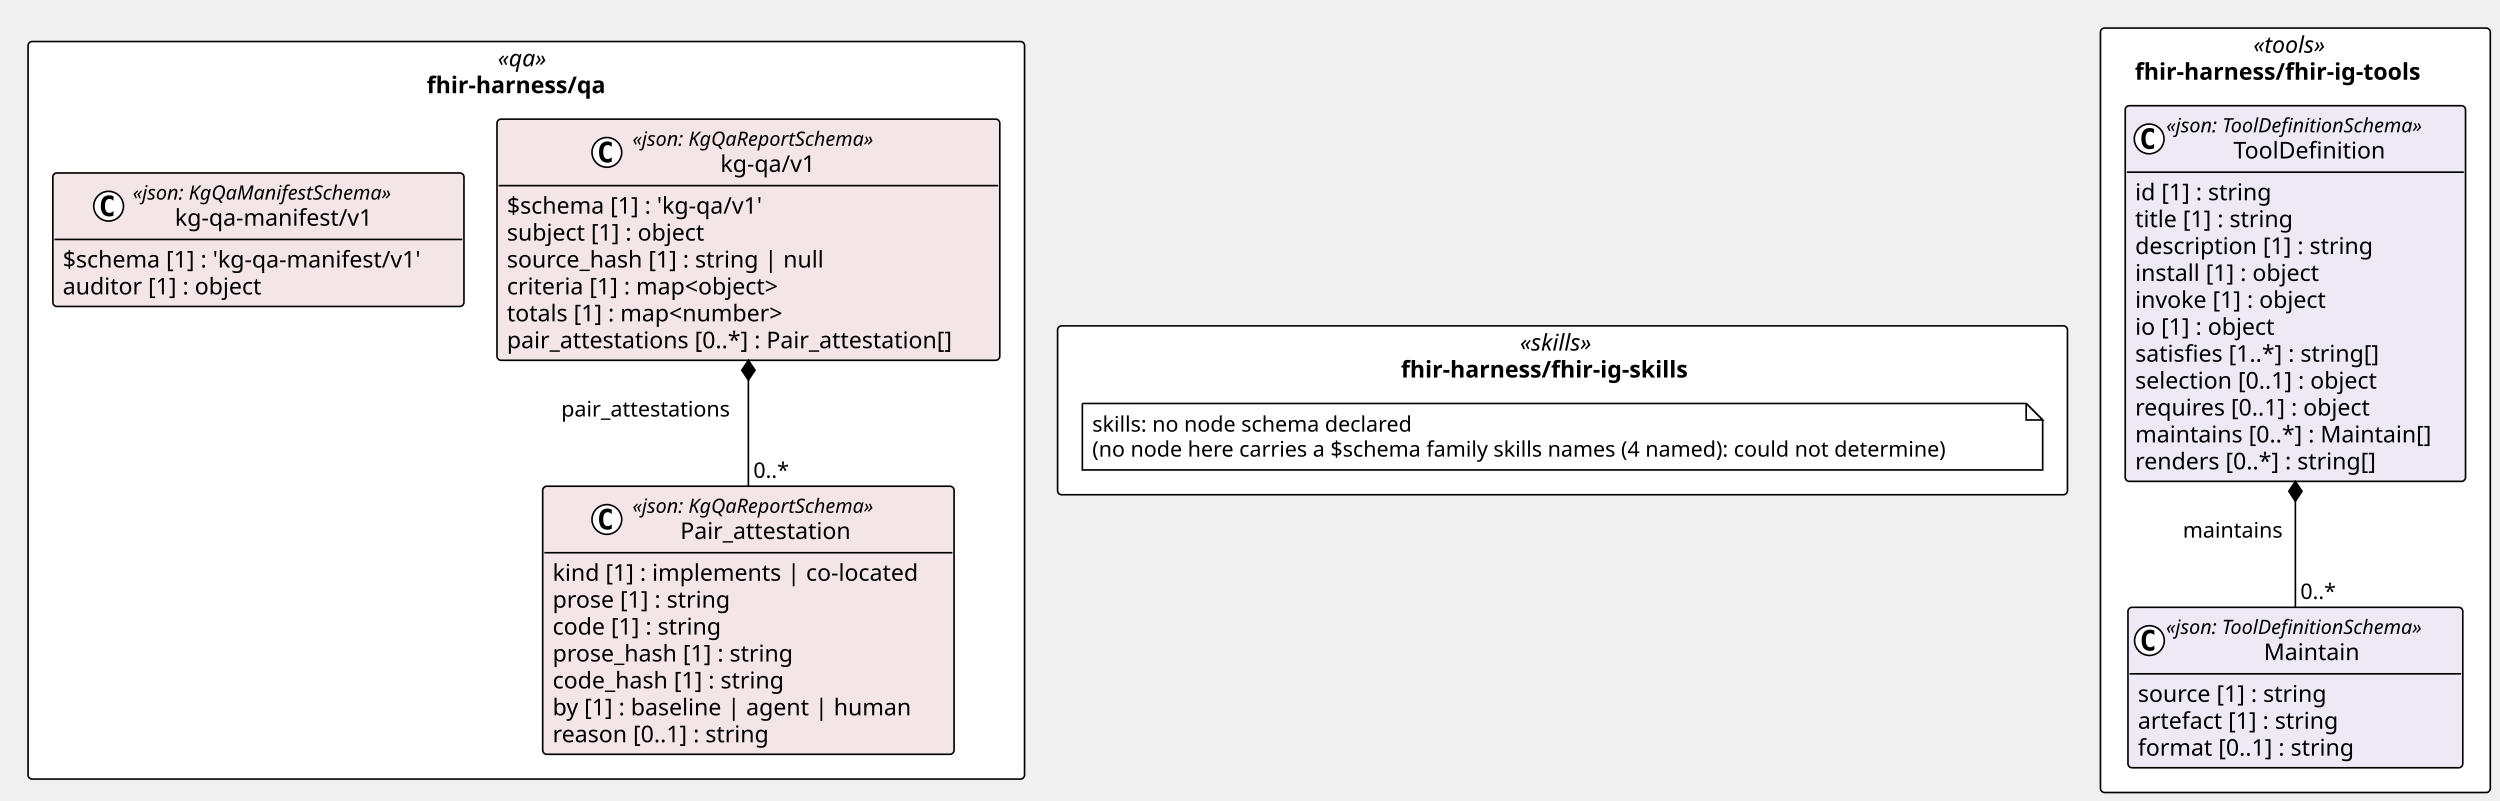
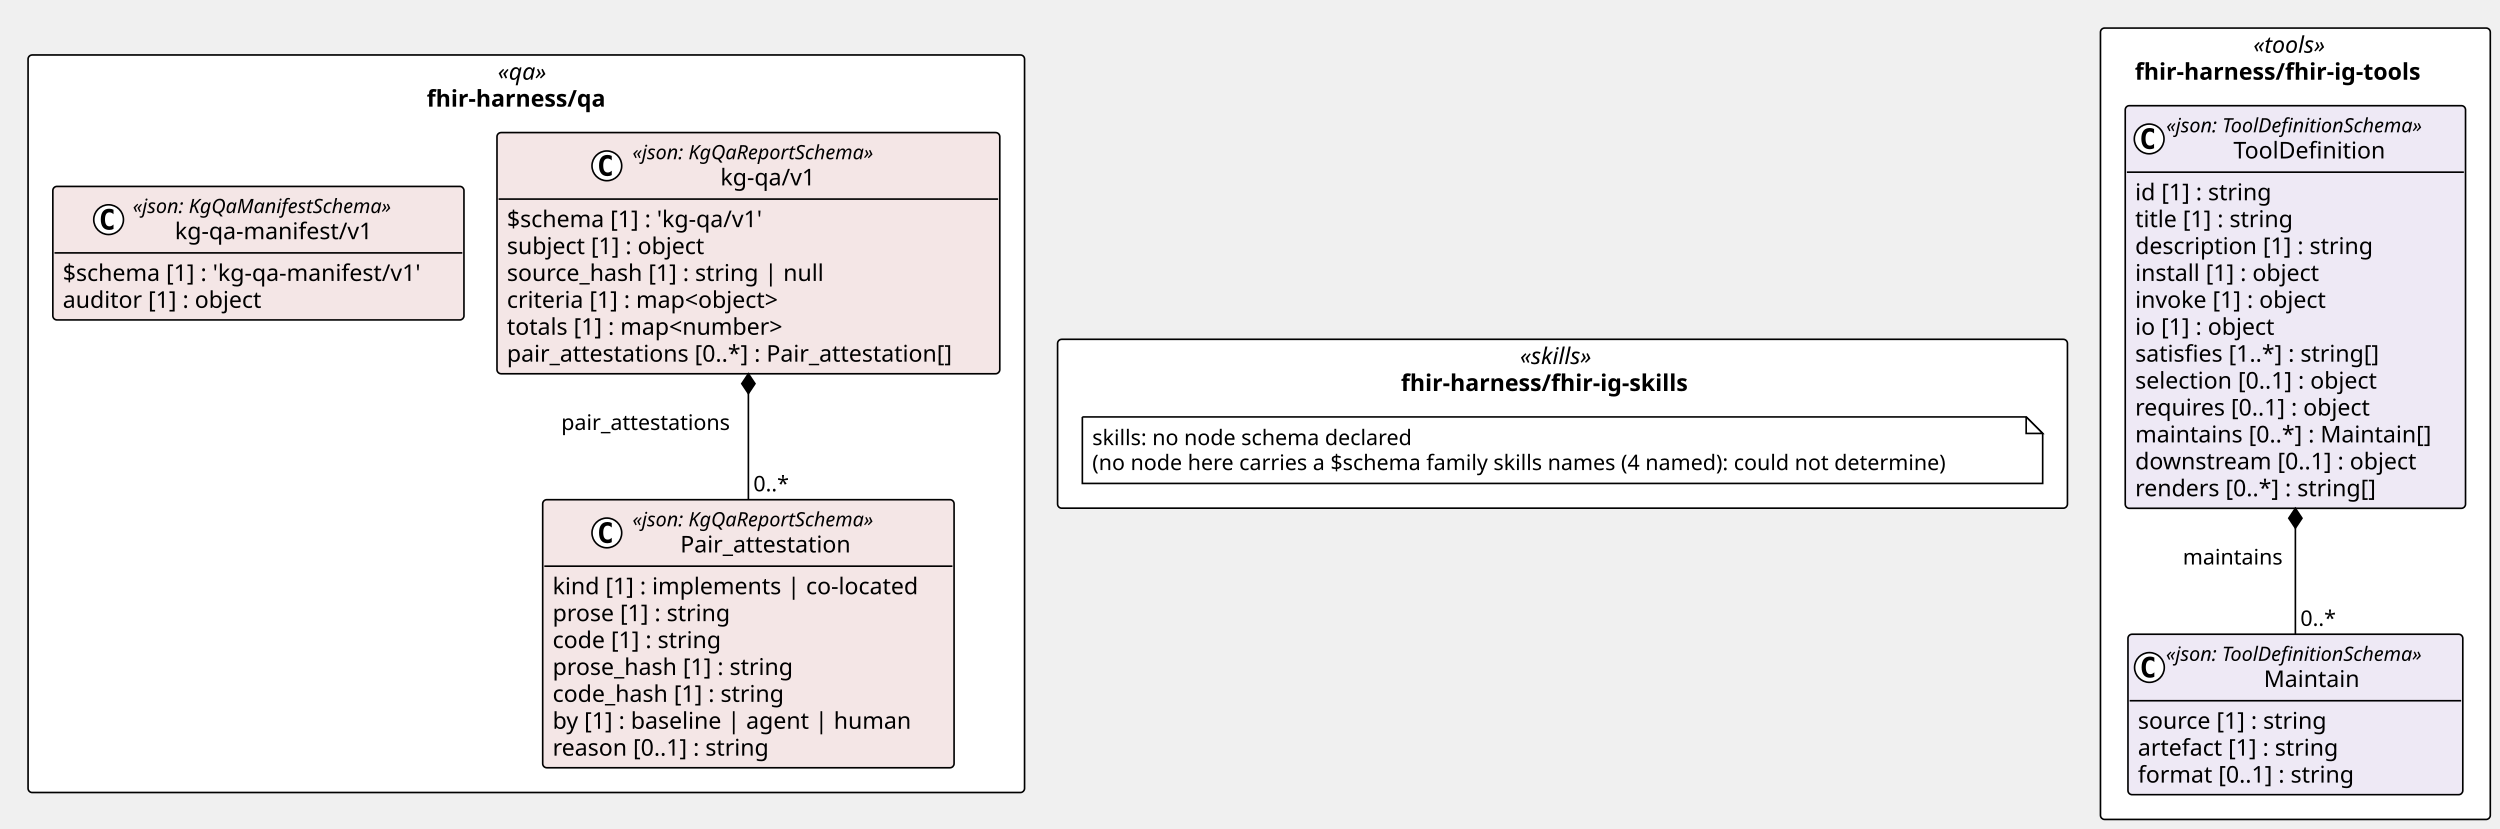
- <svg xmlns="http://www.w3.org/2000/svg" contentStyleType="text/css" height="485px" preserveAspectRatio="none" style="width:1514px;height:485px;background:#FFFFFF;" version="1.1" viewBox="0 0 1514 485" width="1514px" zoomAndPan="magnify">
+ <svg xmlns="http://www.w3.org/2000/svg" contentStyleType="text/css" height="502px" preserveAspectRatio="none" style="width:1514px;height:502px;background:#FFFFFF;" version="1.1" viewBox="0 0 1514 502" width="1514px" zoomAndPan="magnify">
  <defs />
  <g>
-     <rect fill="#FFFFFF" height="102.266" rx="2.5" ry="2.5" style="stroke:#000000;stroke-width:1.0;" width="611.574" x="640.471" y="197.344" />
-     <text fill="#000000" font-family="Verdana" font-size="14" font-style="italic" lengthAdjust="spacing" textLength="51.495" x="920.51" y="212.339">«skills»</text>
-     <text fill="#000000" font-family="Verdana" font-size="14" font-weight="bold" lengthAdjust="spacing" textLength="195.706" x="848.405" y="228.636">fhir-harness/fhir-ig-skills</text>
-     <rect fill="#FFFFFF" height="462.953" rx="2.5" ry="2.5" style="stroke:#000000;stroke-width:1.0;" width="236.079" x="1272.045" y="17" />
+     <rect fill="#FFFFFF" height="102.266" rx="2.5" ry="2.5" style="stroke:#000000;stroke-width:1.0;" width="611.574" x="640.471" y="205.492" />
+     <text fill="#000000" font-family="Verdana" font-size="14" font-style="italic" lengthAdjust="spacing" textLength="51.495" x="920.51" y="220.487">«skills»</text>
+     <text fill="#000000" font-family="Verdana" font-size="14" font-weight="bold" lengthAdjust="spacing" textLength="195.706" x="848.405" y="236.784">fhir-harness/fhir-ig-skills</text>
+     <rect fill="#FFFFFF" height="479.25" rx="2.5" ry="2.5" style="stroke:#000000;stroke-width:1.0;" width="236.079" x="1272.045" y="17" />
    <text fill="#000000" font-family="Verdana" font-size="14" font-style="italic" lengthAdjust="spacing" textLength="50.935" x="1364.617" y="31.995">«tools»</text>
    <text fill="#000000" font-family="Verdana" font-size="14" font-weight="bold" lengthAdjust="spacing" textLength="194.394" x="1292.888" y="48.292">fhir-harness/fhir-ig-tools</text>
-     <rect fill="#FFFFFF" height="446.656" rx="2.5" ry="2.5" style="stroke:#000000;stroke-width:1.0;" width="603.471" x="17" y="25.148" />
-     <text fill="#000000" font-family="Verdana" font-size="14" font-style="italic" lengthAdjust="spacing" textLength="34.597" x="301.437" y="40.144">«qa»</text>
-     <text fill="#000000" font-family="Verdana" font-size="14" font-weight="bold" lengthAdjust="spacing" textLength="120.6" x="258.435" y="56.44">fhir-harness/qa</text>
+     <rect fill="#FFFFFF" height="446.656" rx="2.5" ry="2.5" style="stroke:#000000;stroke-width:1.0;" width="603.471" x="17" y="33.297" />
+     <text fill="#000000" font-family="Verdana" font-size="14" font-style="italic" lengthAdjust="spacing" textLength="34.597" x="301.437" y="48.292">«qa»</text>
+     <text fill="#000000" font-family="Verdana" font-size="14" font-weight="bold" lengthAdjust="spacing" textLength="120.6" x="258.435" y="64.589">fhir-harness/qa</text>
    <g id="elem_n_fhir_harness_fhir_ig_skills_skills">
-       <path d="M655.471,244.344 L655.471,284.609 L1237.045,284.609 L1237.045,254.344 L1227.045,244.344 L655.471,244.344 " fill="#FFFFFF" style="stroke:#000000;stroke-width:1.0;" />
-       <path d="M1227.045,244.344 L1227.045,254.344 L1237.045,254.344 L1227.045,244.344 " fill="#FFFFFF" style="stroke:#000000;stroke-width:1.0;" />
-       <text fill="#000000" font-family="Verdana" font-size="13" lengthAdjust="spacing" textLength="208.812" x="661.471" y="261.411">skills: no node schema declared</text>
-       <text fill="#000000" font-family="Verdana" font-size="13" lengthAdjust="spacing" textLength="560.574" x="661.471" y="276.543">(no node here carries a $schema family skills names (4 named): could not determine)</text>
+       <path d="M655.471,252.492 L655.471,292.758 L1237.045,292.758 L1237.045,262.492 L1227.045,252.492 L655.471,252.492 " fill="#FFFFFF" style="stroke:#000000;stroke-width:1.0;" />
+       <path d="M1227.045,252.492 L1227.045,262.492 L1237.045,262.492 L1227.045,252.492 " fill="#FFFFFF" style="stroke:#000000;stroke-width:1.0;" />
+       <text fill="#000000" font-family="Verdana" font-size="13" lengthAdjust="spacing" textLength="208.812" x="661.471" y="269.559">skills: no node schema declared</text>
+       <text fill="#000000" font-family="Verdana" font-size="13" lengthAdjust="spacing" textLength="560.574" x="661.471" y="284.692">(no node here carries a $schema family skills names (4 named): could not determine)</text>
    </g>
    <g id="elem_fhir_harness_fhir_ig_tools_Maintain">
-       <rect codeLine="14" fill="#EEE9F5" height="97.156" id="fhir_harness_fhir_ig_tools_Maintain" rx="2.5" ry="2.5" style="stroke:#000000;stroke-width:1.0;" width="202.775" x="1288.697" y="367.797" />
-       <ellipse cx="1301.697" cy="387.93" fill="#FFFFFF" rx="9" ry="9" style="stroke:#000000;stroke-width:1.0;" />
-       <path d="M1304.666,393.57 Q1304.087,393.867 1303.447,394.008 Q1302.806,394.164 1302.103,394.164 Q1299.603,394.164 1298.275,392.523 Q1296.962,390.867 1296.962,387.742 Q1296.962,384.617 1298.275,382.961 Q1299.603,381.305 1302.103,381.305 Q1302.806,381.305 1303.447,381.461 Q1304.103,381.617 1304.666,381.914 L1304.666,384.633 Q1304.041,384.055 1303.447,383.789 Q1302.853,383.508 1302.228,383.508 Q1300.884,383.508 1300.197,384.586 Q1299.509,385.648 1299.509,387.742 Q1299.509,389.836 1300.197,390.914 Q1300.884,391.977 1302.228,391.977 Q1302.853,391.977 1303.447,391.711 Q1304.041,391.43 1304.666,390.852 L1304.666,393.57 Z " fill="#000000" />
-       <text fill="#000000" font-family="Verdana" font-size="12" font-style="italic" lengthAdjust="spacing" textLength="178.775" x="1311.697" y="383.935">«json: ToolDefinitionSchema»</text>
-       <text fill="#000000" font-family="Verdana" font-size="14" lengthAdjust="spacing" textLength="60.252" x="1370.958" y="399.761">Maintain</text>
-       <line style="stroke:#000000;stroke-width:1.0;" x1="1289.697" x2="1490.472" y1="408.062" y2="408.062" />
-       <text fill="#000000" font-family="Verdana" font-size="14" lengthAdjust="spacing" textLength="124.886" x="1294.697" y="425.058">source [1] : string</text>
-       <text fill="#000000" font-family="Verdana" font-size="14" lengthAdjust="spacing" textLength="133.219" x="1294.697" y="441.354">artefact [1] : string</text>
-       <text fill="#000000" font-family="Verdana" font-size="14" lengthAdjust="spacing" textLength="142.851" x="1294.697" y="457.651">format [0..1] : string</text>
+       <rect codeLine="14" fill="#EEE9F5" height="97.156" id="fhir_harness_fhir_ig_tools_Maintain" rx="2.5" ry="2.5" style="stroke:#000000;stroke-width:1.0;" width="202.775" x="1288.697" y="384.094" />
+       <ellipse cx="1301.697" cy="404.227" fill="#FFFFFF" rx="9" ry="9" style="stroke:#000000;stroke-width:1.0;" />
+       <path d="M1304.666,409.867 Q1304.087,410.164 1303.447,410.305 Q1302.806,410.461 1302.103,410.461 Q1299.603,410.461 1298.275,408.82 Q1296.962,407.164 1296.962,404.039 Q1296.962,400.914 1298.275,399.258 Q1299.603,397.602 1302.103,397.602 Q1302.806,397.602 1303.447,397.758 Q1304.103,397.914 1304.666,398.211 L1304.666,400.93 Q1304.041,400.352 1303.447,400.086 Q1302.853,399.805 1302.228,399.805 Q1300.884,399.805 1300.197,400.883 Q1299.509,401.945 1299.509,404.039 Q1299.509,406.133 1300.197,407.211 Q1300.884,408.273 1302.228,408.273 Q1302.853,408.273 1303.447,408.008 Q1304.041,407.727 1304.666,407.148 L1304.666,409.867 Z " fill="#000000" />
+       <text fill="#000000" font-family="Verdana" font-size="12" font-style="italic" lengthAdjust="spacing" textLength="178.775" x="1311.697" y="400.232">«json: ToolDefinitionSchema»</text>
+       <text fill="#000000" font-family="Verdana" font-size="14" lengthAdjust="spacing" textLength="60.252" x="1370.958" y="416.058">Maintain</text>
+       <line style="stroke:#000000;stroke-width:1.0;" x1="1289.697" x2="1490.472" y1="424.359" y2="424.359" />
+       <text fill="#000000" font-family="Verdana" font-size="14" lengthAdjust="spacing" textLength="124.886" x="1294.697" y="441.354">source [1] : string</text>
+       <text fill="#000000" font-family="Verdana" font-size="14" lengthAdjust="spacing" textLength="133.219" x="1294.697" y="457.651">artefact [1] : string</text>
+       <text fill="#000000" font-family="Verdana" font-size="14" lengthAdjust="spacing" textLength="142.851" x="1294.697" y="473.948">format [0..1] : string</text>
    </g>
    <g id="elem_fhir_harness_fhir_ig_tools_ToolDefinition">
-       <rect codeLine="19" fill="#EEE9F5" height="227.531" id="fhir_harness_fhir_ig_tools_ToolDefinition" rx="2.5" ry="2.5" style="stroke:#000000;stroke-width:1.0;" width="206.079" x="1287.045" y="64" />
+       <rect codeLine="19" fill="#EEE9F5" height="243.828" id="fhir_harness_fhir_ig_tools_ToolDefinition" rx="2.5" ry="2.5" style="stroke:#000000;stroke-width:1.0;" width="206.079" x="1287.045" y="64" />
      <ellipse cx="1301.532" cy="84.133" fill="#FFFFFF" rx="9" ry="9" style="stroke:#000000;stroke-width:1.0;" />
      <path d="M1304.5,89.773 Q1303.922,90.07 1303.282,90.211 Q1302.641,90.367 1301.938,90.367 Q1299.438,90.367 1298.11,88.727 Q1296.797,87.07 1296.797,83.945 Q1296.797,80.82 1298.11,79.164 Q1299.438,77.508 1301.938,77.508 Q1302.641,77.508 1303.282,77.664 Q1303.938,77.82 1304.5,78.117 L1304.5,80.836 Q1303.875,80.258 1303.282,79.992 Q1302.688,79.711 1302.063,79.711 Q1300.719,79.711 1300.032,80.789 Q1299.344,81.852 1299.344,83.945 Q1299.344,86.039 1300.032,87.117 Q1300.719,88.18 1302.063,88.18 Q1302.688,88.18 1303.282,87.914 Q1303.875,87.633 1304.5,87.055 L1304.5,89.773 Z " fill="#000000" />
      <text fill="#000000" font-family="Verdana" font-size="12" font-style="italic" lengthAdjust="spacing" textLength="178.775" x="1311.862" y="80.139">«json: ToolDefinitionSchema»</text>
      <text fill="#000000" font-family="Verdana" font-size="14" lengthAdjust="spacing" textLength="97.364" x="1352.568" y="95.964">ToolDefinition</text>
      <line style="stroke:#000000;stroke-width:1.0;" x1="1288.045" x2="1492.124" y1="104.266" y2="104.266" />
      <text fill="#000000" font-family="Verdana" font-size="14" lengthAdjust="spacing" textLength="90.863" x="1293.045" y="121.261">id [1] : string</text>
      <text fill="#000000" font-family="Verdana" font-size="14" lengthAdjust="spacing" textLength="105.458" x="1293.045" y="137.558">title [1] : string</text>
      <text fill="#000000" font-family="Verdana" font-size="14" lengthAdjust="spacing" textLength="155.928" x="1293.045" y="153.855">description [1] : string</text>
      <text fill="#000000" font-family="Verdana" font-size="14" lengthAdjust="spacing" textLength="122.944" x="1293.045" y="170.151">install [1] : object</text>
      <text fill="#000000" font-family="Verdana" font-size="14" lengthAdjust="spacing" textLength="127.374" x="1293.045" y="186.448">invoke [1] : object</text>
      <text fill="#000000" font-family="Verdana" font-size="14" lengthAdjust="spacing" textLength="93.495" x="1293.045" y="202.745">io [1] : object</text>
      <text fill="#000000" font-family="Verdana" font-size="14" lengthAdjust="spacing" textLength="162.183" x="1293.045" y="219.042">satisfies [1..*] : string[]</text>
      <text fill="#000000" font-family="Verdana" font-size="14" lengthAdjust="spacing" textLength="161.773" x="1293.045" y="235.339">selection [0..1] : object</text>
      <text fill="#000000" font-family="Verdana" font-size="14" lengthAdjust="spacing" textLength="156.529" x="1293.045" y="251.636">requires [0..1] : object</text>
      <text fill="#000000" font-family="Verdana" font-size="14" lengthAdjust="spacing" textLength="194.079" x="1293.045" y="267.933">maintains [0..*] : Maintain[]</text>
-       <text fill="#000000" font-family="Verdana" font-size="14" lengthAdjust="spacing" textLength="158.703" x="1293.045" y="284.229">renders [0..*] : string[]</text>
+       <text fill="#000000" font-family="Verdana" font-size="14" lengthAdjust="spacing" textLength="185.992" x="1293.045" y="284.229">downstream [0..1] : object</text>
+       <text fill="#000000" font-family="Verdana" font-size="14" lengthAdjust="spacing" textLength="158.703" x="1293.045" y="300.526">renders [0..*] : string[]</text>
    </g>
    <g id="elem_fhir_harness_qa_kg_qa_v1_Pair_attestation">
-       <rect codeLine="34" fill="#F4E6E6" height="162.344" id="fhir_harness_qa_kg_qa_v1_Pair_attestation" rx="2.5" ry="2.5" style="stroke:#000000;stroke-width:1.0;" width="249.132" x="328.657" y="294.461" />
-       <ellipse cx="367.511" cy="314.594" fill="#FFFFFF" rx="9" ry="9" style="stroke:#000000;stroke-width:1.0;" />
-       <path d="M370.479,320.234 Q369.901,320.531 369.261,320.672 Q368.62,320.828 367.917,320.828 Q365.417,320.828 364.089,319.188 Q362.776,317.531 362.776,314.406 Q362.776,311.281 364.089,309.625 Q365.417,307.969 367.917,307.969 Q368.62,307.969 369.261,308.125 Q369.917,308.281 370.479,308.578 L370.479,311.297 Q369.854,310.719 369.261,310.453 Q368.667,310.172 368.042,310.172 Q366.698,310.172 366.011,311.25 Q365.323,312.312 365.323,314.406 Q365.323,316.5 366.011,317.578 Q366.698,318.641 368.042,318.641 Q368.667,318.641 369.261,318.375 Q369.854,318.094 370.479,317.516 L370.479,320.234 Z " fill="#000000" />
-       <text fill="#000000" font-family="Verdana" font-size="12" font-style="italic" lengthAdjust="spacing" textLength="167.924" x="383.011" y="310.6">«json: KgQaReportSchema»</text>
-       <text fill="#000000" font-family="Verdana" font-size="14" lengthAdjust="spacing" textLength="110.018" x="411.964" y="326.425">Pair_attestation</text>
-       <line style="stroke:#000000;stroke-width:1.0;" x1="329.657" x2="576.789" y1="334.727" y2="334.727" />
-       <text fill="#000000" font-family="Verdana" font-size="14" lengthAdjust="spacing" textLength="237.132" x="334.657" y="351.722">kind [1] : implements | co-located</text>
-       <text fill="#000000" font-family="Verdana" font-size="14" lengthAdjust="spacing" textLength="117.202" x="334.657" y="368.019">prose [1] : string</text>
-       <text fill="#000000" font-family="Verdana" font-size="14" lengthAdjust="spacing" textLength="111.85" x="334.657" y="384.315">code [1] : string</text>
-       <text fill="#000000" font-family="Verdana" font-size="14" lengthAdjust="spacing" textLength="157.821" x="334.657" y="400.612">prose_hash [1] : string</text>
-       <text fill="#000000" font-family="Verdana" font-size="14" lengthAdjust="spacing" textLength="152.469" x="334.657" y="416.909">code_hash [1] : string</text>
-       <text fill="#000000" font-family="Verdana" font-size="14" lengthAdjust="spacing" textLength="230.221" x="334.657" y="433.206">by [1] : baseline | agent | human</text>
-       <text fill="#000000" font-family="Verdana" font-size="14" lengthAdjust="spacing" textLength="143.575" x="334.657" y="449.503">reason [0..1] : string</text>
+       <rect codeLine="35" fill="#F4E6E6" height="162.344" id="fhir_harness_qa_kg_qa_v1_Pair_attestation" rx="2.5" ry="2.5" style="stroke:#000000;stroke-width:1.0;" width="249.132" x="328.657" y="302.609" />
+       <ellipse cx="367.511" cy="322.742" fill="#FFFFFF" rx="9" ry="9" style="stroke:#000000;stroke-width:1.0;" />
+       <path d="M370.479,328.383 Q369.901,328.68 369.261,328.82 Q368.62,328.977 367.917,328.977 Q365.417,328.977 364.089,327.336 Q362.776,325.68 362.776,322.555 Q362.776,319.43 364.089,317.773 Q365.417,316.117 367.917,316.117 Q368.62,316.117 369.261,316.273 Q369.917,316.43 370.479,316.727 L370.479,319.445 Q369.854,318.867 369.261,318.602 Q368.667,318.32 368.042,318.32 Q366.698,318.32 366.011,319.398 Q365.323,320.461 365.323,322.555 Q365.323,324.648 366.011,325.727 Q366.698,326.789 368.042,326.789 Q368.667,326.789 369.261,326.523 Q369.854,326.242 370.479,325.664 L370.479,328.383 Z " fill="#000000" />
+       <text fill="#000000" font-family="Verdana" font-size="12" font-style="italic" lengthAdjust="spacing" textLength="167.924" x="383.011" y="318.748">«json: KgQaReportSchema»</text>
+       <text fill="#000000" font-family="Verdana" font-size="14" lengthAdjust="spacing" textLength="110.018" x="411.964" y="334.573">Pair_attestation</text>
+       <line style="stroke:#000000;stroke-width:1.0;" x1="329.657" x2="576.789" y1="342.875" y2="342.875" />
+       <text fill="#000000" font-family="Verdana" font-size="14" lengthAdjust="spacing" textLength="237.132" x="334.657" y="359.87">kind [1] : implements | co-located</text>
+       <text fill="#000000" font-family="Verdana" font-size="14" lengthAdjust="spacing" textLength="117.202" x="334.657" y="376.167">prose [1] : string</text>
+       <text fill="#000000" font-family="Verdana" font-size="14" lengthAdjust="spacing" textLength="111.85" x="334.657" y="392.464">code [1] : string</text>
+       <text fill="#000000" font-family="Verdana" font-size="14" lengthAdjust="spacing" textLength="157.821" x="334.657" y="408.761">prose_hash [1] : string</text>
+       <text fill="#000000" font-family="Verdana" font-size="14" lengthAdjust="spacing" textLength="152.469" x="334.657" y="425.058">code_hash [1] : string</text>
+       <text fill="#000000" font-family="Verdana" font-size="14" lengthAdjust="spacing" textLength="230.221" x="334.657" y="441.354">by [1] : baseline | agent | human</text>
+       <text fill="#000000" font-family="Verdana" font-size="14" lengthAdjust="spacing" textLength="143.575" x="334.657" y="457.651">reason [0..1] : string</text>
    </g>
    <g id="elem_fhir_harness_qa_kg_qa_v1_kg_qa_v1">
-       <rect codeLine="43" fill="#F4E6E6" height="146.047" id="fhir_harness_qa_kg_qa_v1_kg_qa_v1" rx="2.5" ry="2.5" style="stroke:#000000;stroke-width:1.0;" width="304.496" x="300.975" y="72.148" />
-       <ellipse cx="367.511" cy="92.281" fill="#FFFFFF" rx="9" ry="9" style="stroke:#000000;stroke-width:1.0;" />
-       <path d="M370.479,97.922 Q369.901,98.219 369.261,98.359 Q368.62,98.516 367.917,98.516 Q365.417,98.516 364.089,96.875 Q362.776,95.219 362.776,92.094 Q362.776,88.969 364.089,87.312 Q365.417,85.656 367.917,85.656 Q368.62,85.656 369.261,85.812 Q369.917,85.969 370.479,86.266 L370.479,88.984 Q369.854,88.406 369.261,88.141 Q368.667,87.859 368.042,87.859 Q366.698,87.859 366.011,88.938 Q365.323,90 365.323,92.094 Q365.323,94.188 366.011,95.266 Q366.698,96.328 368.042,96.328 Q368.667,96.328 369.261,96.062 Q369.854,95.781 370.479,95.203 L370.479,97.922 Z " fill="#000000" />
-       <text fill="#000000" font-family="Verdana" font-size="12" font-style="italic" lengthAdjust="spacing" textLength="167.924" x="383.011" y="88.287">«json: KgQaReportSchema»</text>
-       <text fill="#000000" font-family="Verdana" font-size="14" lengthAdjust="spacing" textLength="61.421" x="436.262" y="104.112">kg-qa/v1</text>
-       <line style="stroke:#000000;stroke-width:1.0;" x1="301.975" x2="604.471" y1="112.414" y2="112.414" />
-       <text fill="#000000" font-family="Verdana" font-size="14" lengthAdjust="spacing" textLength="170.618" x="306.975" y="129.409">$schema [1] : 'kg-qa/v1'</text>
-       <text fill="#000000" font-family="Verdana" font-size="14" lengthAdjust="spacing" textLength="131.783" x="306.975" y="145.706">subject [1] : object</text>
-       <text fill="#000000" font-family="Verdana" font-size="14" lengthAdjust="spacing" textLength="204.648" x="306.975" y="162.003">source_hash [1] : string | null</text>
-       <text fill="#000000" font-family="Verdana" font-size="14" lengthAdjust="spacing" textLength="185.274" x="306.975" y="178.3">criteria [1] : map&lt;object&gt;</text>
-       <text fill="#000000" font-family="Verdana" font-size="14" lengthAdjust="spacing" textLength="186.409" x="306.975" y="194.597">totals [1] : map&lt;number&gt;</text>
-       <text fill="#000000" font-family="Verdana" font-size="14" lengthAdjust="spacing" textLength="292.496" x="306.975" y="210.894">pair_attestations [0..*] : Pair_attestation[]</text>
+       <rect codeLine="44" fill="#F4E6E6" height="146.047" id="fhir_harness_qa_kg_qa_v1_kg_qa_v1" rx="2.5" ry="2.5" style="stroke:#000000;stroke-width:1.0;" width="304.496" x="300.975" y="80.297" />
+       <ellipse cx="367.511" cy="100.43" fill="#FFFFFF" rx="9" ry="9" style="stroke:#000000;stroke-width:1.0;" />
+       <path d="M370.479,106.07 Q369.901,106.367 369.261,106.508 Q368.62,106.664 367.917,106.664 Q365.417,106.664 364.089,105.023 Q362.776,103.367 362.776,100.242 Q362.776,97.117 364.089,95.461 Q365.417,93.805 367.917,93.805 Q368.62,93.805 369.261,93.961 Q369.917,94.117 370.479,94.414 L370.479,97.133 Q369.854,96.555 369.261,96.289 Q368.667,96.008 368.042,96.008 Q366.698,96.008 366.011,97.086 Q365.323,98.148 365.323,100.242 Q365.323,102.336 366.011,103.414 Q366.698,104.477 368.042,104.477 Q368.667,104.477 369.261,104.211 Q369.854,103.93 370.479,103.352 L370.479,106.07 Z " fill="#000000" />
+       <text fill="#000000" font-family="Verdana" font-size="12" font-style="italic" lengthAdjust="spacing" textLength="167.924" x="383.011" y="96.436">«json: KgQaReportSchema»</text>
+       <text fill="#000000" font-family="Verdana" font-size="14" lengthAdjust="spacing" textLength="61.421" x="436.262" y="112.261">kg-qa/v1</text>
+       <line style="stroke:#000000;stroke-width:1.0;" x1="301.975" x2="604.471" y1="120.562" y2="120.562" />
+       <text fill="#000000" font-family="Verdana" font-size="14" lengthAdjust="spacing" textLength="170.618" x="306.975" y="137.558">$schema [1] : 'kg-qa/v1'</text>
+       <text fill="#000000" font-family="Verdana" font-size="14" lengthAdjust="spacing" textLength="131.783" x="306.975" y="153.855">subject [1] : object</text>
+       <text fill="#000000" font-family="Verdana" font-size="14" lengthAdjust="spacing" textLength="204.648" x="306.975" y="170.151">source_hash [1] : string | null</text>
+       <text fill="#000000" font-family="Verdana" font-size="14" lengthAdjust="spacing" textLength="185.274" x="306.975" y="186.448">criteria [1] : map&lt;object&gt;</text>
+       <text fill="#000000" font-family="Verdana" font-size="14" lengthAdjust="spacing" textLength="186.409" x="306.975" y="202.745">totals [1] : map&lt;number&gt;</text>
+       <text fill="#000000" font-family="Verdana" font-size="14" lengthAdjust="spacing" textLength="292.496" x="306.975" y="219.042">pair_attestations [0..*] : Pair_attestation[]</text>
    </g>
    <g id="elem_fhir_harness_qa_kg_qa_manifest_v1_kg_qa_manifest_v1">
-       <rect codeLine="51" fill="#F4E6E6" height="80.859" id="fhir_harness_qa_kg_qa_manifest_v1_kg_qa_manifest_v1" rx="2.5" ry="2.5" style="stroke:#000000;stroke-width:1.0;" width="248.975" x="32" y="104.742" />
-       <ellipse cx="65.771" cy="124.875" fill="#FFFFFF" rx="9" ry="9" style="stroke:#000000;stroke-width:1.0;" />
-       <path d="M68.74,130.516 Q68.162,130.812 67.521,130.953 Q66.881,131.109 66.177,131.109 Q63.677,131.109 62.349,129.469 Q61.037,127.812 61.037,124.688 Q61.037,121.562 62.349,119.906 Q63.677,118.25 66.177,118.25 Q66.881,118.25 67.521,118.406 Q68.177,118.562 68.74,118.859 L68.74,121.578 Q68.115,121 67.521,120.734 Q66.927,120.453 66.302,120.453 Q64.959,120.453 64.271,121.531 Q63.584,122.594 63.584,124.688 Q63.584,126.781 64.271,127.859 Q64.959,128.922 66.302,128.922 Q66.927,128.922 67.521,128.656 Q68.115,128.375 68.74,127.797 L68.74,130.516 Z " fill="#000000" />
-       <text fill="#000000" font-family="Verdana" font-size="12" font-style="italic" lengthAdjust="spacing" textLength="178.816" x="80.387" y="120.881">«json: KgQaManifestSchema»</text>
-       <text fill="#000000" font-family="Verdana" font-size="14" lengthAdjust="spacing" textLength="127.777" x="105.906" y="136.706">kg-qa-manifest/v1</text>
-       <line style="stroke:#000000;stroke-width:1.0;" x1="33" x2="279.975" y1="145.008" y2="145.008" />
-       <text fill="#000000" font-family="Verdana" font-size="14" lengthAdjust="spacing" textLength="236.975" x="38" y="162.003">$schema [1] : 'kg-qa-manifest/v1'</text>
-       <text fill="#000000" font-family="Verdana" font-size="14" lengthAdjust="spacing" textLength="131.079" x="38" y="178.3">auditor [1] : object</text>
+       <rect codeLine="52" fill="#F4E6E6" height="80.859" id="fhir_harness_qa_kg_qa_manifest_v1_kg_qa_manifest_v1" rx="2.5" ry="2.5" style="stroke:#000000;stroke-width:1.0;" width="248.975" x="32" y="112.891" />
+       <ellipse cx="65.771" cy="133.023" fill="#FFFFFF" rx="9" ry="9" style="stroke:#000000;stroke-width:1.0;" />
+       <path d="M68.74,138.664 Q68.162,138.961 67.521,139.102 Q66.881,139.258 66.177,139.258 Q63.677,139.258 62.349,137.617 Q61.037,135.961 61.037,132.836 Q61.037,129.711 62.349,128.055 Q63.677,126.398 66.177,126.398 Q66.881,126.398 67.521,126.555 Q68.177,126.711 68.74,127.008 L68.74,129.727 Q68.115,129.148 67.521,128.883 Q66.927,128.602 66.302,128.602 Q64.959,128.602 64.271,129.68 Q63.584,130.742 63.584,132.836 Q63.584,134.93 64.271,136.008 Q64.959,137.07 66.302,137.07 Q66.927,137.07 67.521,136.805 Q68.115,136.523 68.74,135.945 L68.74,138.664 Z " fill="#000000" />
+       <text fill="#000000" font-family="Verdana" font-size="12" font-style="italic" lengthAdjust="spacing" textLength="178.816" x="80.387" y="129.029">«json: KgQaManifestSchema»</text>
+       <text fill="#000000" font-family="Verdana" font-size="14" lengthAdjust="spacing" textLength="127.777" x="105.906" y="144.855">kg-qa-manifest/v1</text>
+       <line style="stroke:#000000;stroke-width:1.0;" x1="33" x2="279.975" y1="153.156" y2="153.156" />
+       <text fill="#000000" font-family="Verdana" font-size="14" lengthAdjust="spacing" textLength="236.975" x="38" y="170.151">$schema [1] : 'kg-qa-manifest/v1'</text>
+       <text fill="#000000" font-family="Verdana" font-size="14" lengthAdjust="spacing" textLength="131.079" x="38" y="186.448">auditor [1] : object</text>
    </g>
-     <line style="stroke:#000000;stroke-width:1.0;" x1="1390.084" x2="1390.084" y1="291.531" y2="367.797" />
-     <polygon fill="#000000" points="1390.084,291.531,1386.084,297.531,1390.084,303.531,1394.084,297.531,1390.084,291.531" style="stroke:#000000;stroke-width:1.0;" />
-     <text fill="#000000" font-family="Verdana" font-size="13" lengthAdjust="spacing" textLength="64.168" x="1321.916" y="325.598">maintains</text>
-     <text fill="#000000" font-family="Verdana" font-size="13" lengthAdjust="spacing" textLength="23.036" x="1393.084" y="362.731">0..*</text>
-     <line style="stroke:#000000;stroke-width:1.0;" x1="453.223" x2="453.223" y1="218.195" y2="294.461" />
-     <polygon fill="#000000" points="453.223,218.195,449.223,224.195,453.223,230.195,457.223,224.195,453.223,218.195" style="stroke:#000000;stroke-width:1.0;" />
-     <text fill="#000000" font-family="Verdana" font-size="13" lengthAdjust="spacing" textLength="109.345" x="339.878" y="252.262">pair_attestations</text>
-     <text fill="#000000" font-family="Verdana" font-size="13" lengthAdjust="spacing" textLength="23.036" x="456.223" y="289.395">0..*</text>
+     <line style="stroke:#000000;stroke-width:1.0;" x1="1390.084" x2="1390.084" y1="307.828" y2="384.094" />
+     <polygon fill="#000000" points="1390.084,307.828,1386.084,313.828,1390.084,319.828,1394.084,313.828,1390.084,307.828" style="stroke:#000000;stroke-width:1.0;" />
+     <text fill="#000000" font-family="Verdana" font-size="13" lengthAdjust="spacing" textLength="64.168" x="1321.916" y="341.895">maintains</text>
+     <text fill="#000000" font-family="Verdana" font-size="13" lengthAdjust="spacing" textLength="23.036" x="1393.084" y="379.028">0..*</text>
+     <line style="stroke:#000000;stroke-width:1.0;" x1="453.223" x2="453.223" y1="226.344" y2="302.609" />
+     <polygon fill="#000000" points="453.223,226.344,449.223,232.344,453.223,238.344,457.223,232.344,453.223,226.344" style="stroke:#000000;stroke-width:1.0;" />
+     <text fill="#000000" font-family="Verdana" font-size="13" lengthAdjust="spacing" textLength="109.345" x="339.878" y="260.411">pair_attestations</text>
+     <text fill="#000000" font-family="Verdana" font-size="13" lengthAdjust="spacing" textLength="23.036" x="456.223" y="297.543">0..*</text>
  </g>
</svg>
